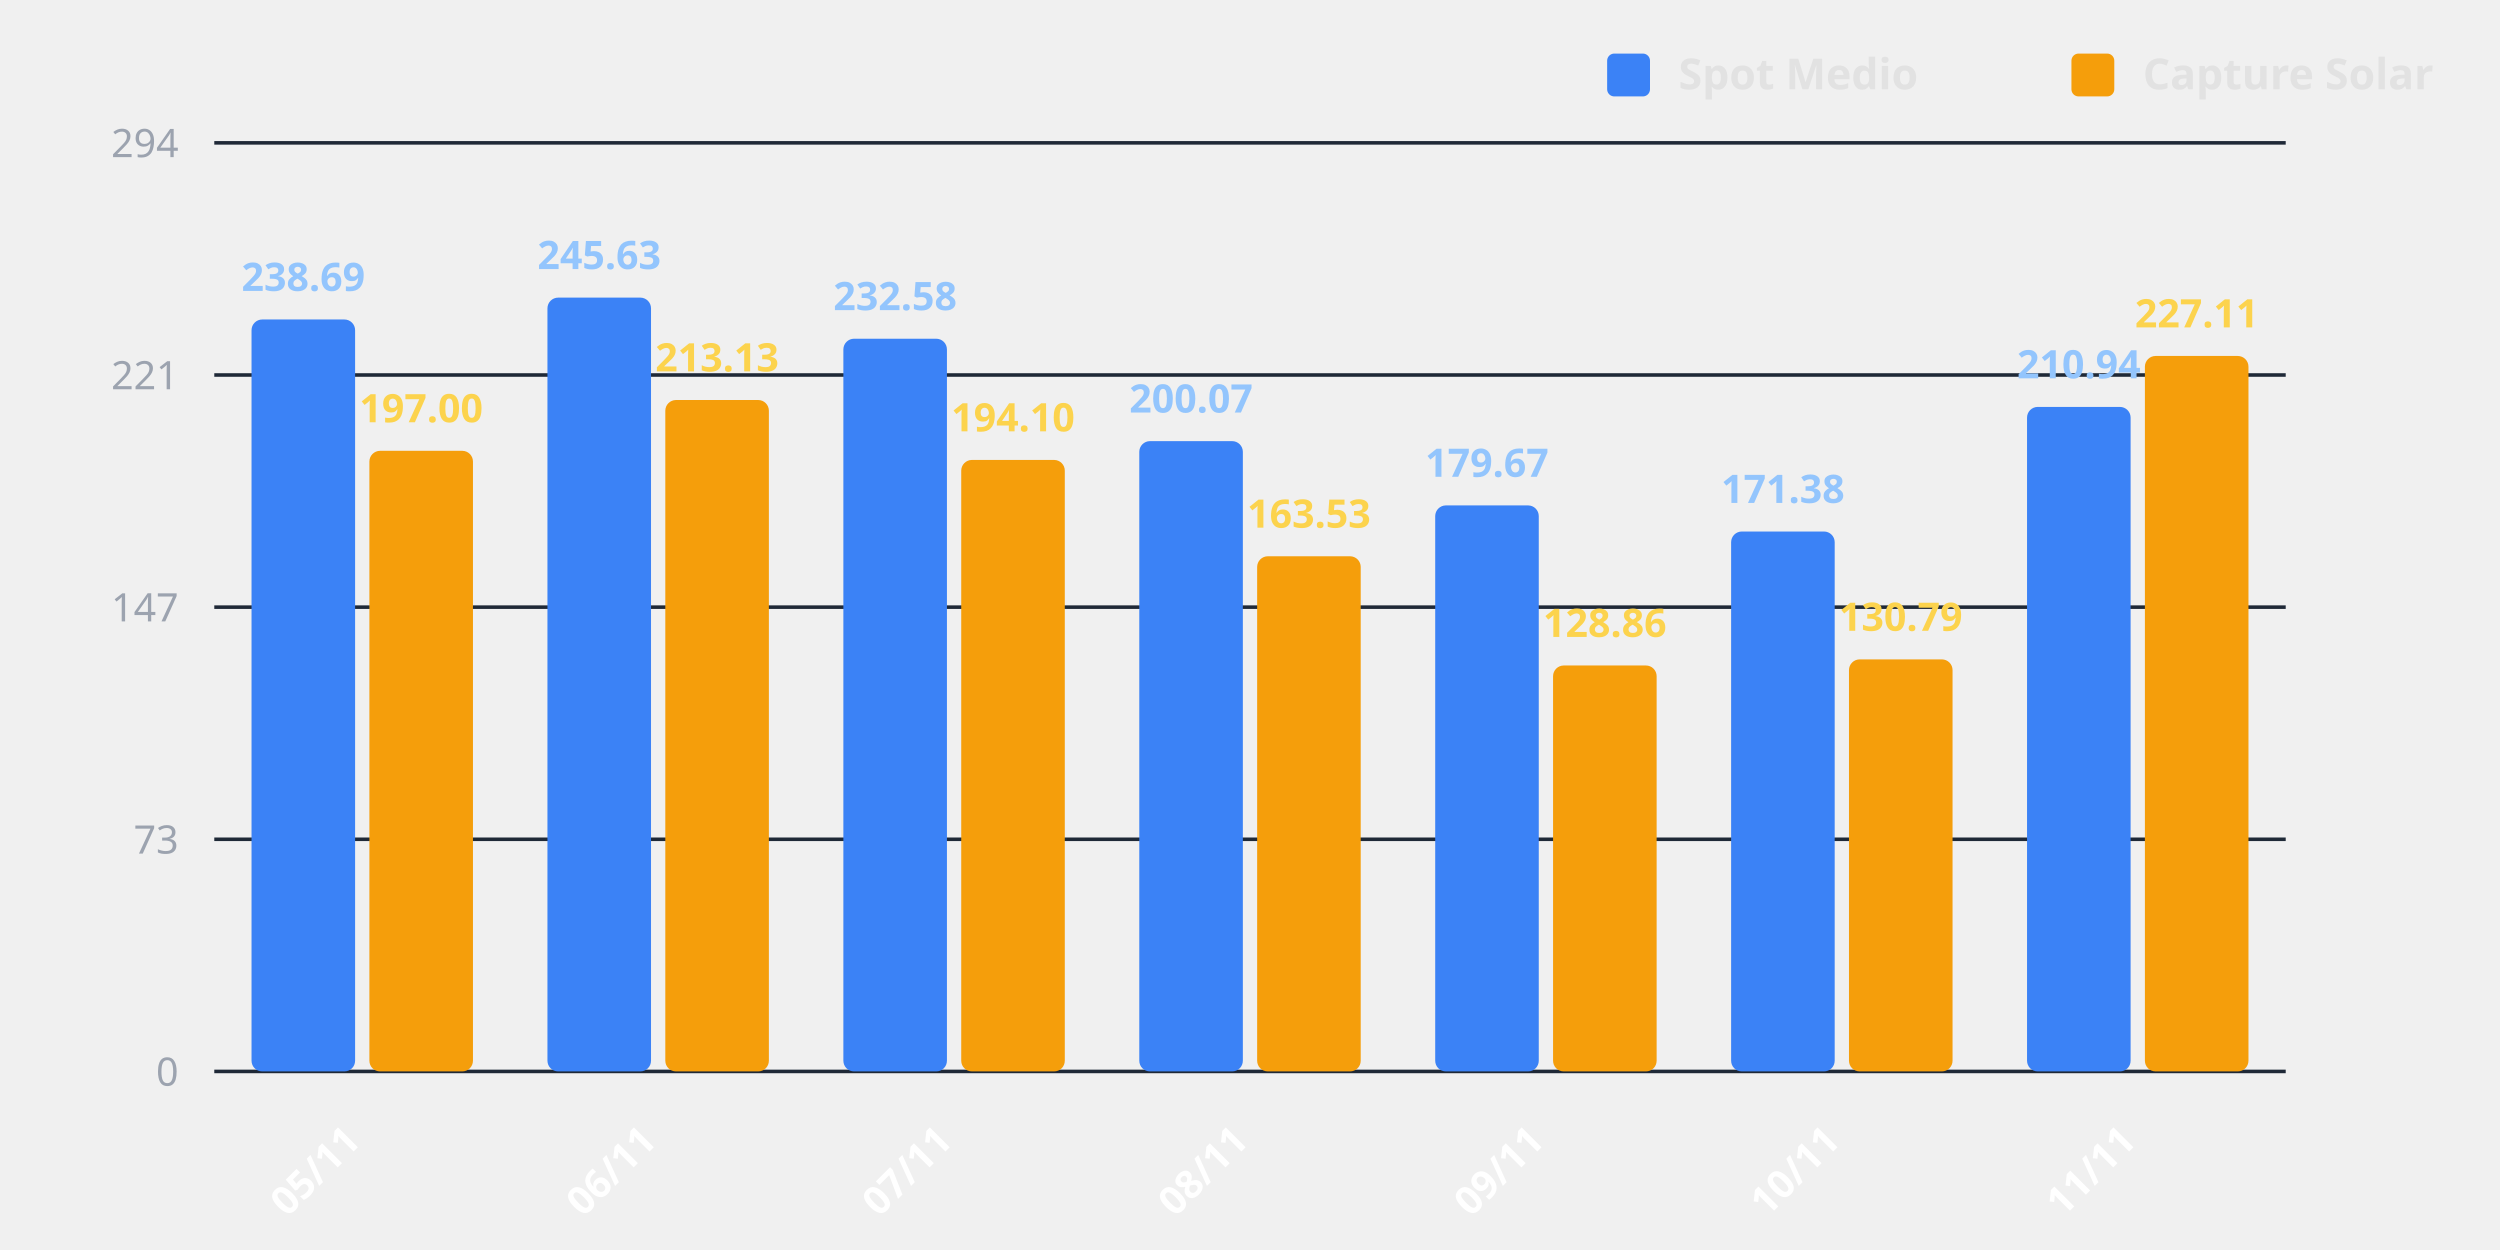
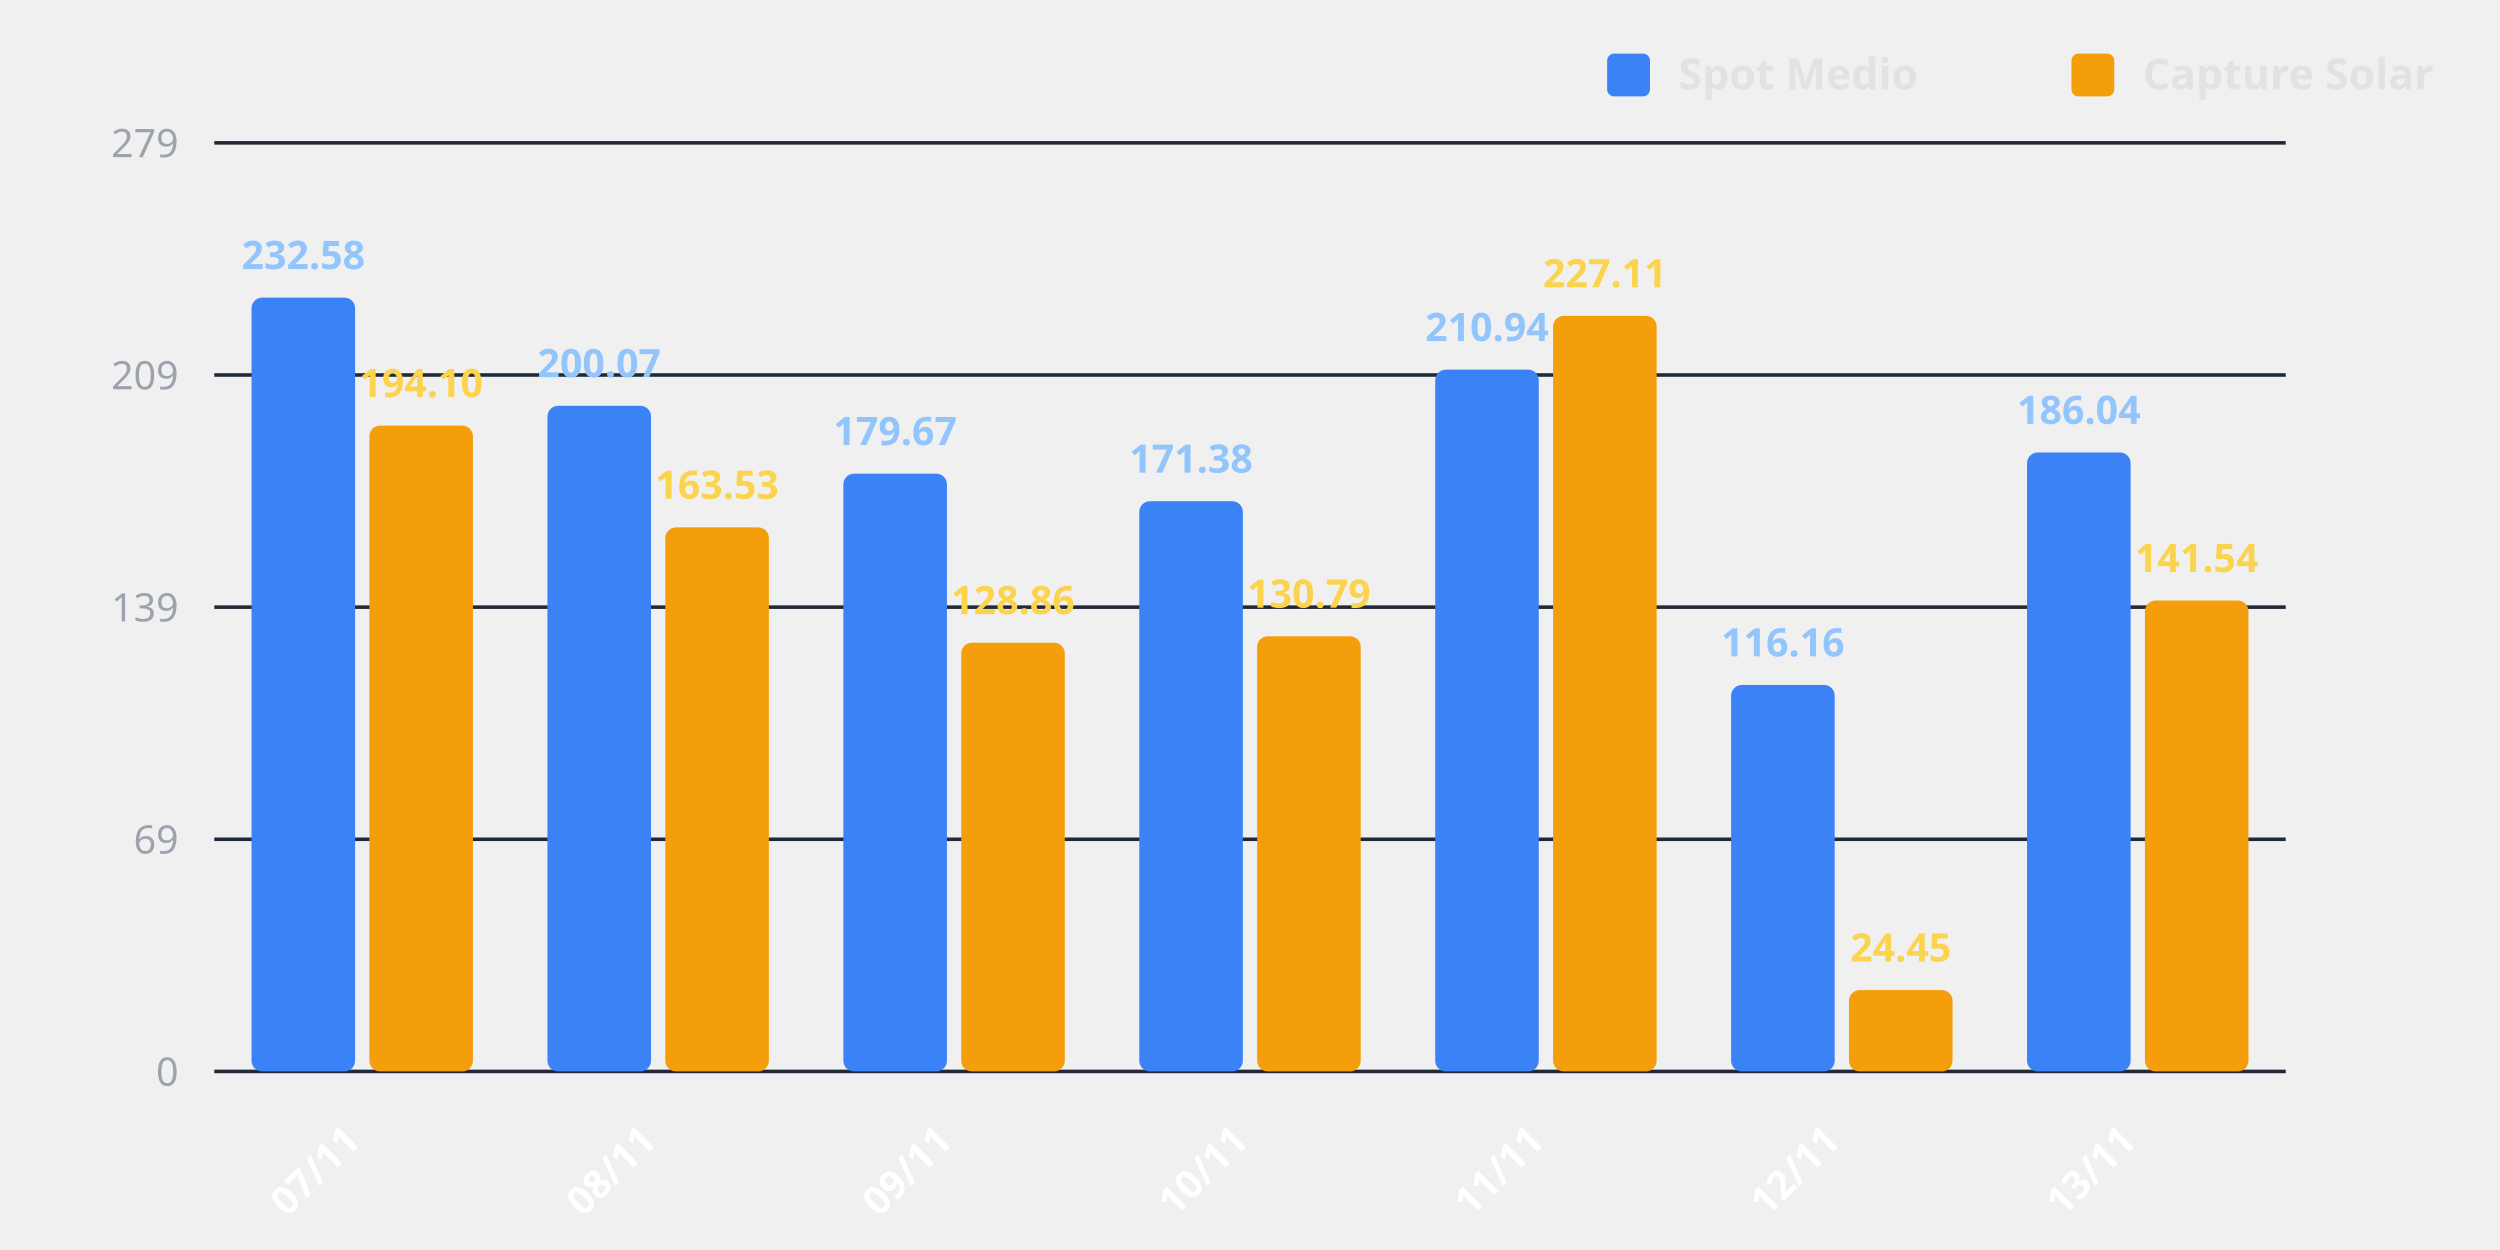
<svg xmlns="http://www.w3.org/2000/svg" viewBox="0 0 700 350" style="font-family: sans-serif; background-color: #0b0f19;">
  <rect x="450" y="15" width="12" height="12" fill="#3b82f6" rx="2" />
  <text x="470" y="25" font-size="12" fill="#e2e2e2" font-weight="bold">Spot Medio</text>
  <rect x="580" y="15" width="12" height="12" fill="#f59e0b" rx="2" />
  <text x="600" y="25" font-size="12" fill="#e2e2e2" font-weight="bold">Capture Solar</text>
  <line x1="60" y1="300.0" x2="640" y2="300.0" stroke="#1f2937" stroke-width="1" />
  <text x="50" y="304.0" text-anchor="end" font-size="11" fill="#9ca3af">0</text>
  <line x1="60" y1="235.0" x2="640" y2="235.0" stroke="#1f2937" stroke-width="1" />
-   <text x="50" y="239.0" text-anchor="end" font-size="11" fill="#9ca3af">73</text>
+   <text x="50" y="239.0" text-anchor="end" font-size="11" fill="#9ca3af">69</text>
  <line x1="60" y1="170.0" x2="640" y2="170.0" stroke="#1f2937" stroke-width="1" />
-   <text x="50" y="174.0" text-anchor="end" font-size="11" fill="#9ca3af">147</text>
+   <text x="50" y="174.0" text-anchor="end" font-size="11" fill="#9ca3af">139</text>
  <line x1="60" y1="105.0" x2="640" y2="105.0" stroke="#1f2937" stroke-width="1" />
-   <text x="50" y="109.0" text-anchor="end" font-size="11" fill="#9ca3af">221</text>
+   <text x="50" y="109.0" text-anchor="end" font-size="11" fill="#9ca3af">209</text>
  <line x1="60" y1="40.0" x2="640" y2="40.0" stroke="#1f2937" stroke-width="1" />
-   <text x="50" y="44.0" text-anchor="end" font-size="11" fill="#9ca3af">294</text>
-   <text x="101.429" y="320" text-anchor="end" transform="rotate(-45, 101.4286, 320)" font-size="11" font-weight="bold" fill="#ffffff">05/11</text>
-   <rect x="70.429" y="89.455" width="29.0" height="210.545" fill="#3b82f6" rx="3" />
-   <text x="84.929" y="81.455" text-anchor="middle" font-size="11" font-weight="bold" fill="#93c5fd">238.69</text>
-   <rect x="103.429" y="126.229" width="29.0" height="173.771" fill="#f59e0b" rx="3" />
-   <text x="117.929" y="118.229" text-anchor="middle" font-size="11" font-weight="bold" fill="#fcd34d">197.00</text>
-   <text x="184.286" y="320" text-anchor="end" transform="rotate(-45, 184.2857, 320)" font-size="11" font-weight="bold" fill="#ffffff">06/11</text>
-   <rect x="153.286" y="83.333" width="29.0" height="216.667" fill="#3b82f6" rx="3" />
-   <text x="167.786" y="75.333" text-anchor="middle" font-size="11" font-weight="bold" fill="#93c5fd">245.63</text>
-   <rect x="186.286" y="112.002" width="29.0" height="187.998" fill="#f59e0b" rx="3" />
-   <text x="200.786" y="104.002" text-anchor="middle" font-size="11" font-weight="bold" fill="#fcd34d">213.13</text>
-   <text x="267.143" y="320" text-anchor="end" transform="rotate(-45, 267.1429, 320)" font-size="11" font-weight="bold" fill="#ffffff">07/11</text>
-   <rect x="236.143" y="94.841" width="29.0" height="205.159" fill="#3b82f6" rx="3" />
-   <text x="250.643" y="86.841" text-anchor="middle" font-size="11" font-weight="bold" fill="#93c5fd">232.58</text>
-   <rect x="269.143" y="128.781" width="29.0" height="171.219" fill="#f59e0b" rx="3" />
-   <text x="283.643" y="120.781" text-anchor="middle" font-size="11" font-weight="bold" fill="#fcd34d">194.10</text>
-   <text x="350.0" y="320" text-anchor="end" transform="rotate(-45, 350.0, 320)" font-size="11" font-weight="bold" fill="#ffffff">08/11</text>
-   <rect x="319.0" y="123.516" width="29.0" height="176.484" fill="#3b82f6" rx="3" />
-   <text x="333.5" y="115.516" text-anchor="middle" font-size="11" font-weight="bold" fill="#93c5fd">200.07</text>
-   <rect x="352.0" y="155.753" width="29.0" height="144.247" fill="#f59e0b" rx="3" />
-   <text x="366.5" y="147.753" text-anchor="middle" font-size="11" font-weight="bold" fill="#fcd34d">163.53</text>
-   <text x="432.857" y="320" text-anchor="end" transform="rotate(-45, 432.8571, 320)" font-size="11" font-weight="bold" fill="#ffffff">09/11</text>
-   <rect x="401.857" y="141.514" width="29.0" height="158.486" fill="#3b82f6" rx="3" />
-   <text x="416.357" y="133.514" text-anchor="middle" font-size="11" font-weight="bold" fill="#93c5fd">179.67</text>
-   <rect x="434.857" y="186.337" width="29.0" height="113.663" fill="#f59e0b" rx="3" />
-   <text x="449.357" y="178.337" text-anchor="middle" font-size="11" font-weight="bold" fill="#fcd34d">128.86</text>
-   <text x="515.714" y="320" text-anchor="end" transform="rotate(-45, 515.7143, 320)" font-size="11" font-weight="bold" fill="#ffffff">10/11</text>
-   <rect x="484.714" y="148.822" width="29.0" height="151.178" fill="#3b82f6" rx="3" />
-   <text x="499.214" y="140.822" text-anchor="middle" font-size="11" font-weight="bold" fill="#93c5fd">171.38</text>
-   <rect x="517.714" y="184.627" width="29.0" height="115.373" fill="#f59e0b" rx="3" />
-   <text x="532.214" y="176.627" text-anchor="middle" font-size="11" font-weight="bold" fill="#fcd34d">130.79</text>
-   <text x="598.571" y="320" text-anchor="end" transform="rotate(-45, 598.5714, 320)" font-size="11" font-weight="bold" fill="#ffffff">11/11</text>
-   <rect x="567.571" y="113.934" width="29.0" height="186.066" fill="#3b82f6" rx="3" />
-   <text x="582.071" y="105.934" text-anchor="middle" font-size="11" font-weight="bold" fill="#93c5fd">210.94</text>
-   <rect x="600.571" y="99.67" width="29.0" height="200.33" fill="#f59e0b" rx="3" />
-   <text x="615.071" y="91.67" text-anchor="middle" font-size="11" font-weight="bold" fill="#fcd34d">227.11</text>
+   <text x="50" y="44.0" text-anchor="end" font-size="11" fill="#9ca3af">279</text>
+   <text x="101.429" y="320" text-anchor="end" transform="rotate(-45, 101.4286, 320)" font-size="11" font-weight="bold" fill="#ffffff">07/11</text>
+   <rect x="70.429" y="83.333" width="29.0" height="216.667" fill="#3b82f6" rx="3" />
+   <text x="84.929" y="75.333" text-anchor="middle" font-size="11" font-weight="bold" fill="#93c5fd">232.58</text>
+   <rect x="103.429" y="119.177" width="29.0" height="180.823" fill="#f59e0b" rx="3" />
+   <text x="117.929" y="111.177" text-anchor="middle" font-size="11" font-weight="bold" fill="#fcd34d">194.10</text>
+   <text x="184.286" y="320" text-anchor="end" transform="rotate(-45, 184.2857, 320)" font-size="11" font-weight="bold" fill="#ffffff">08/11</text>
+   <rect x="153.286" y="113.617" width="29.0" height="186.383" fill="#3b82f6" rx="3" />
+   <text x="167.786" y="105.617" text-anchor="middle" font-size="11" font-weight="bold" fill="#93c5fd">200.07</text>
+   <rect x="186.286" y="147.662" width="29.0" height="152.338" fill="#f59e0b" rx="3" />
+   <text x="200.786" y="139.662" text-anchor="middle" font-size="11" font-weight="bold" fill="#fcd34d">163.53</text>
+   <text x="267.143" y="320" text-anchor="end" transform="rotate(-45, 267.1429, 320)" font-size="11" font-weight="bold" fill="#ffffff">09/11</text>
+   <rect x="236.143" y="132.624" width="29.0" height="167.376" fill="#3b82f6" rx="3" />
+   <text x="250.643" y="124.624" text-anchor="middle" font-size="11" font-weight="bold" fill="#93c5fd">179.67</text>
+   <rect x="269.143" y="179.961" width="29.0" height="120.039" fill="#f59e0b" rx="3" />
+   <text x="283.643" y="171.961" text-anchor="middle" font-size="11" font-weight="bold" fill="#fcd34d">128.86</text>
+   <text x="350.0" y="320" text-anchor="end" transform="rotate(-45, 350.0, 320)" font-size="11" font-weight="bold" fill="#ffffff">10/11</text>
+   <rect x="319.0" y="140.343" width="29.0" height="159.657" fill="#3b82f6" rx="3" />
+   <text x="333.5" y="132.343" text-anchor="middle" font-size="11" font-weight="bold" fill="#93c5fd">171.38</text>
+   <rect x="352.0" y="178.155" width="29.0" height="121.845" fill="#f59e0b" rx="3" />
+   <text x="366.5" y="170.155" text-anchor="middle" font-size="11" font-weight="bold" fill="#fcd34d">130.79</text>
+   <text x="432.857" y="320" text-anchor="end" transform="rotate(-45, 432.8571, 320)" font-size="11" font-weight="bold" fill="#ffffff">11/11</text>
+   <rect x="401.857" y="103.497" width="29.0" height="196.503" fill="#3b82f6" rx="3" />
+   <text x="416.357" y="95.497" text-anchor="middle" font-size="11" font-weight="bold" fill="#93c5fd">210.94</text>
+   <rect x="434.857" y="88.434" width="29.0" height="211.566" fill="#f59e0b" rx="3" />
+   <text x="449.357" y="80.434" text-anchor="middle" font-size="11" font-weight="bold" fill="#fcd34d">227.11</text>
+   <text x="515.714" y="320" text-anchor="end" transform="rotate(-45, 515.7143, 320)" font-size="11" font-weight="bold" fill="#ffffff">12/11</text>
+   <rect x="484.714" y="191.788" width="29.0" height="108.212" fill="#3b82f6" rx="3" />
+   <text x="499.214" y="183.788" text-anchor="middle" font-size="11" font-weight="bold" fill="#93c5fd">116.16</text>
+   <rect x="517.714" y="277.222" width="29.0" height="22.778" fill="#f59e0b" rx="3" />
+   <text x="532.214" y="269.222" text-anchor="middle" font-size="11" font-weight="bold" fill="#fcd34d">24.45</text>
+   <text x="598.571" y="320" text-anchor="end" transform="rotate(-45, 598.5714, 320)" font-size="11" font-weight="bold" fill="#ffffff">13/11</text>
+   <rect x="567.571" y="126.694" width="29.0" height="173.306" fill="#3b82f6" rx="3" />
+   <text x="582.071" y="118.694" text-anchor="middle" font-size="11" font-weight="bold" fill="#93c5fd">186.04</text>
+   <rect x="600.571" y="168.149" width="29.0" height="131.851" fill="#f59e0b" rx="3" />
+   <text x="615.071" y="160.149" text-anchor="middle" font-size="11" font-weight="bold" fill="#fcd34d">141.54</text>
</svg>
